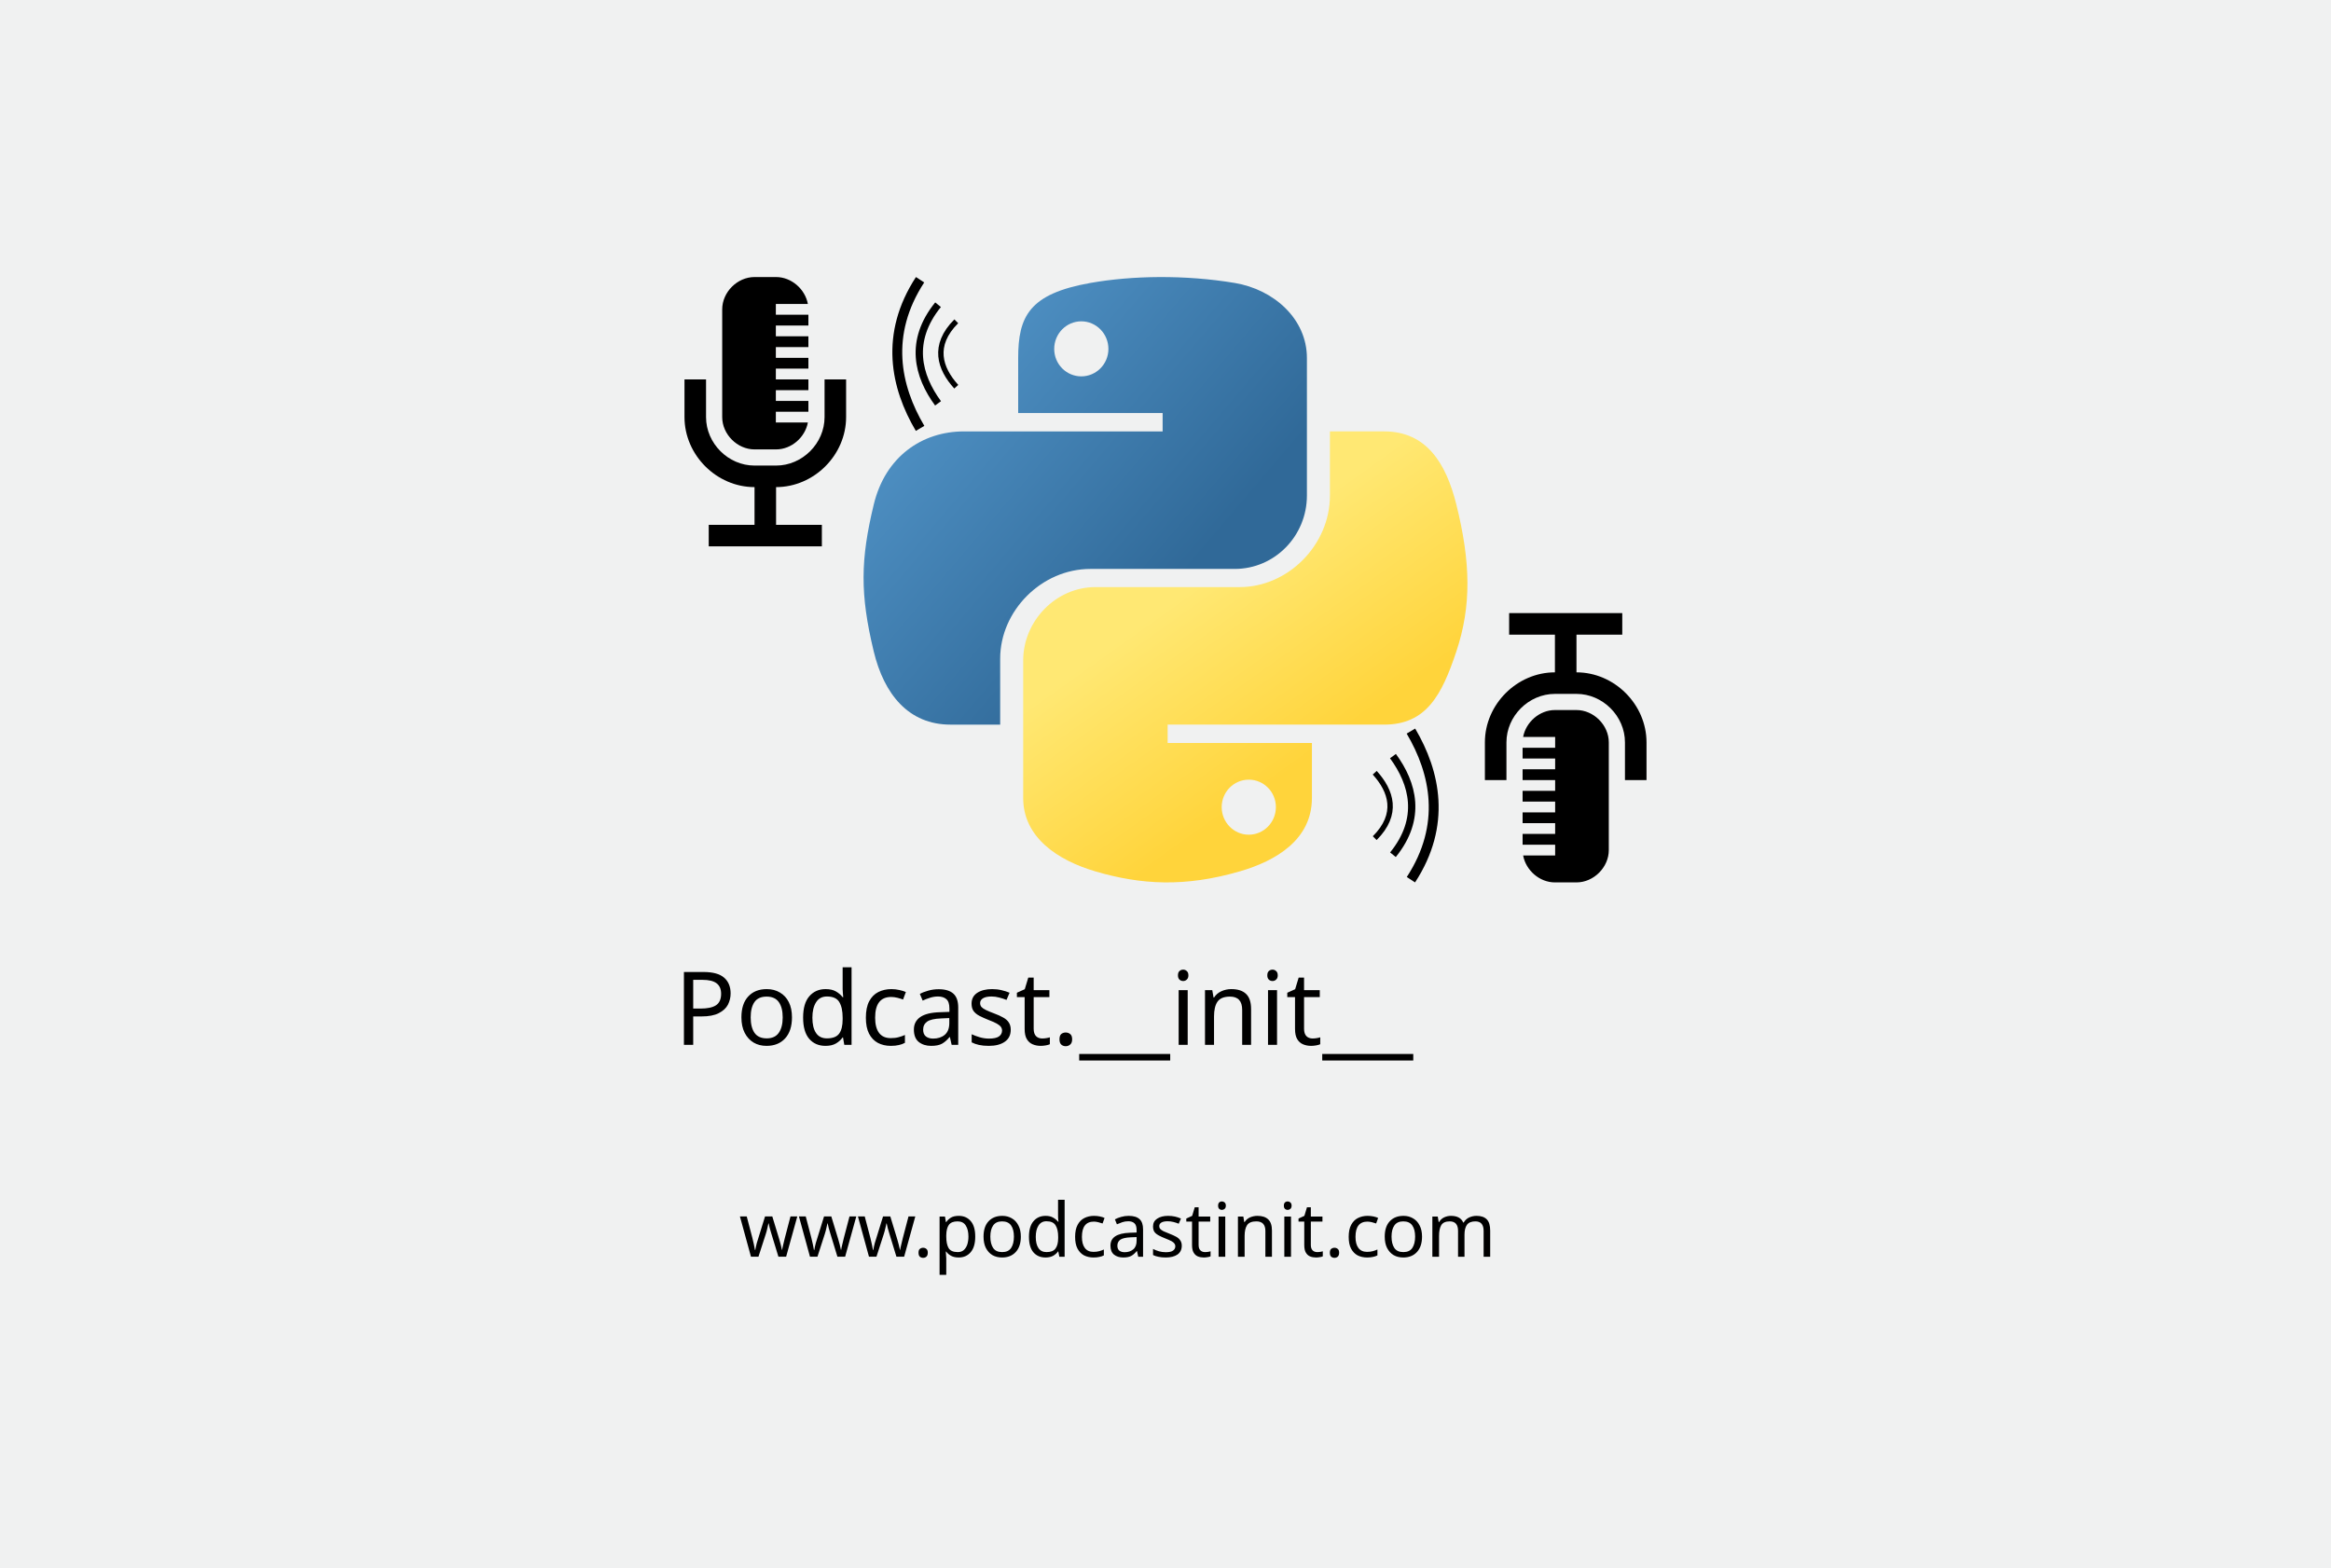
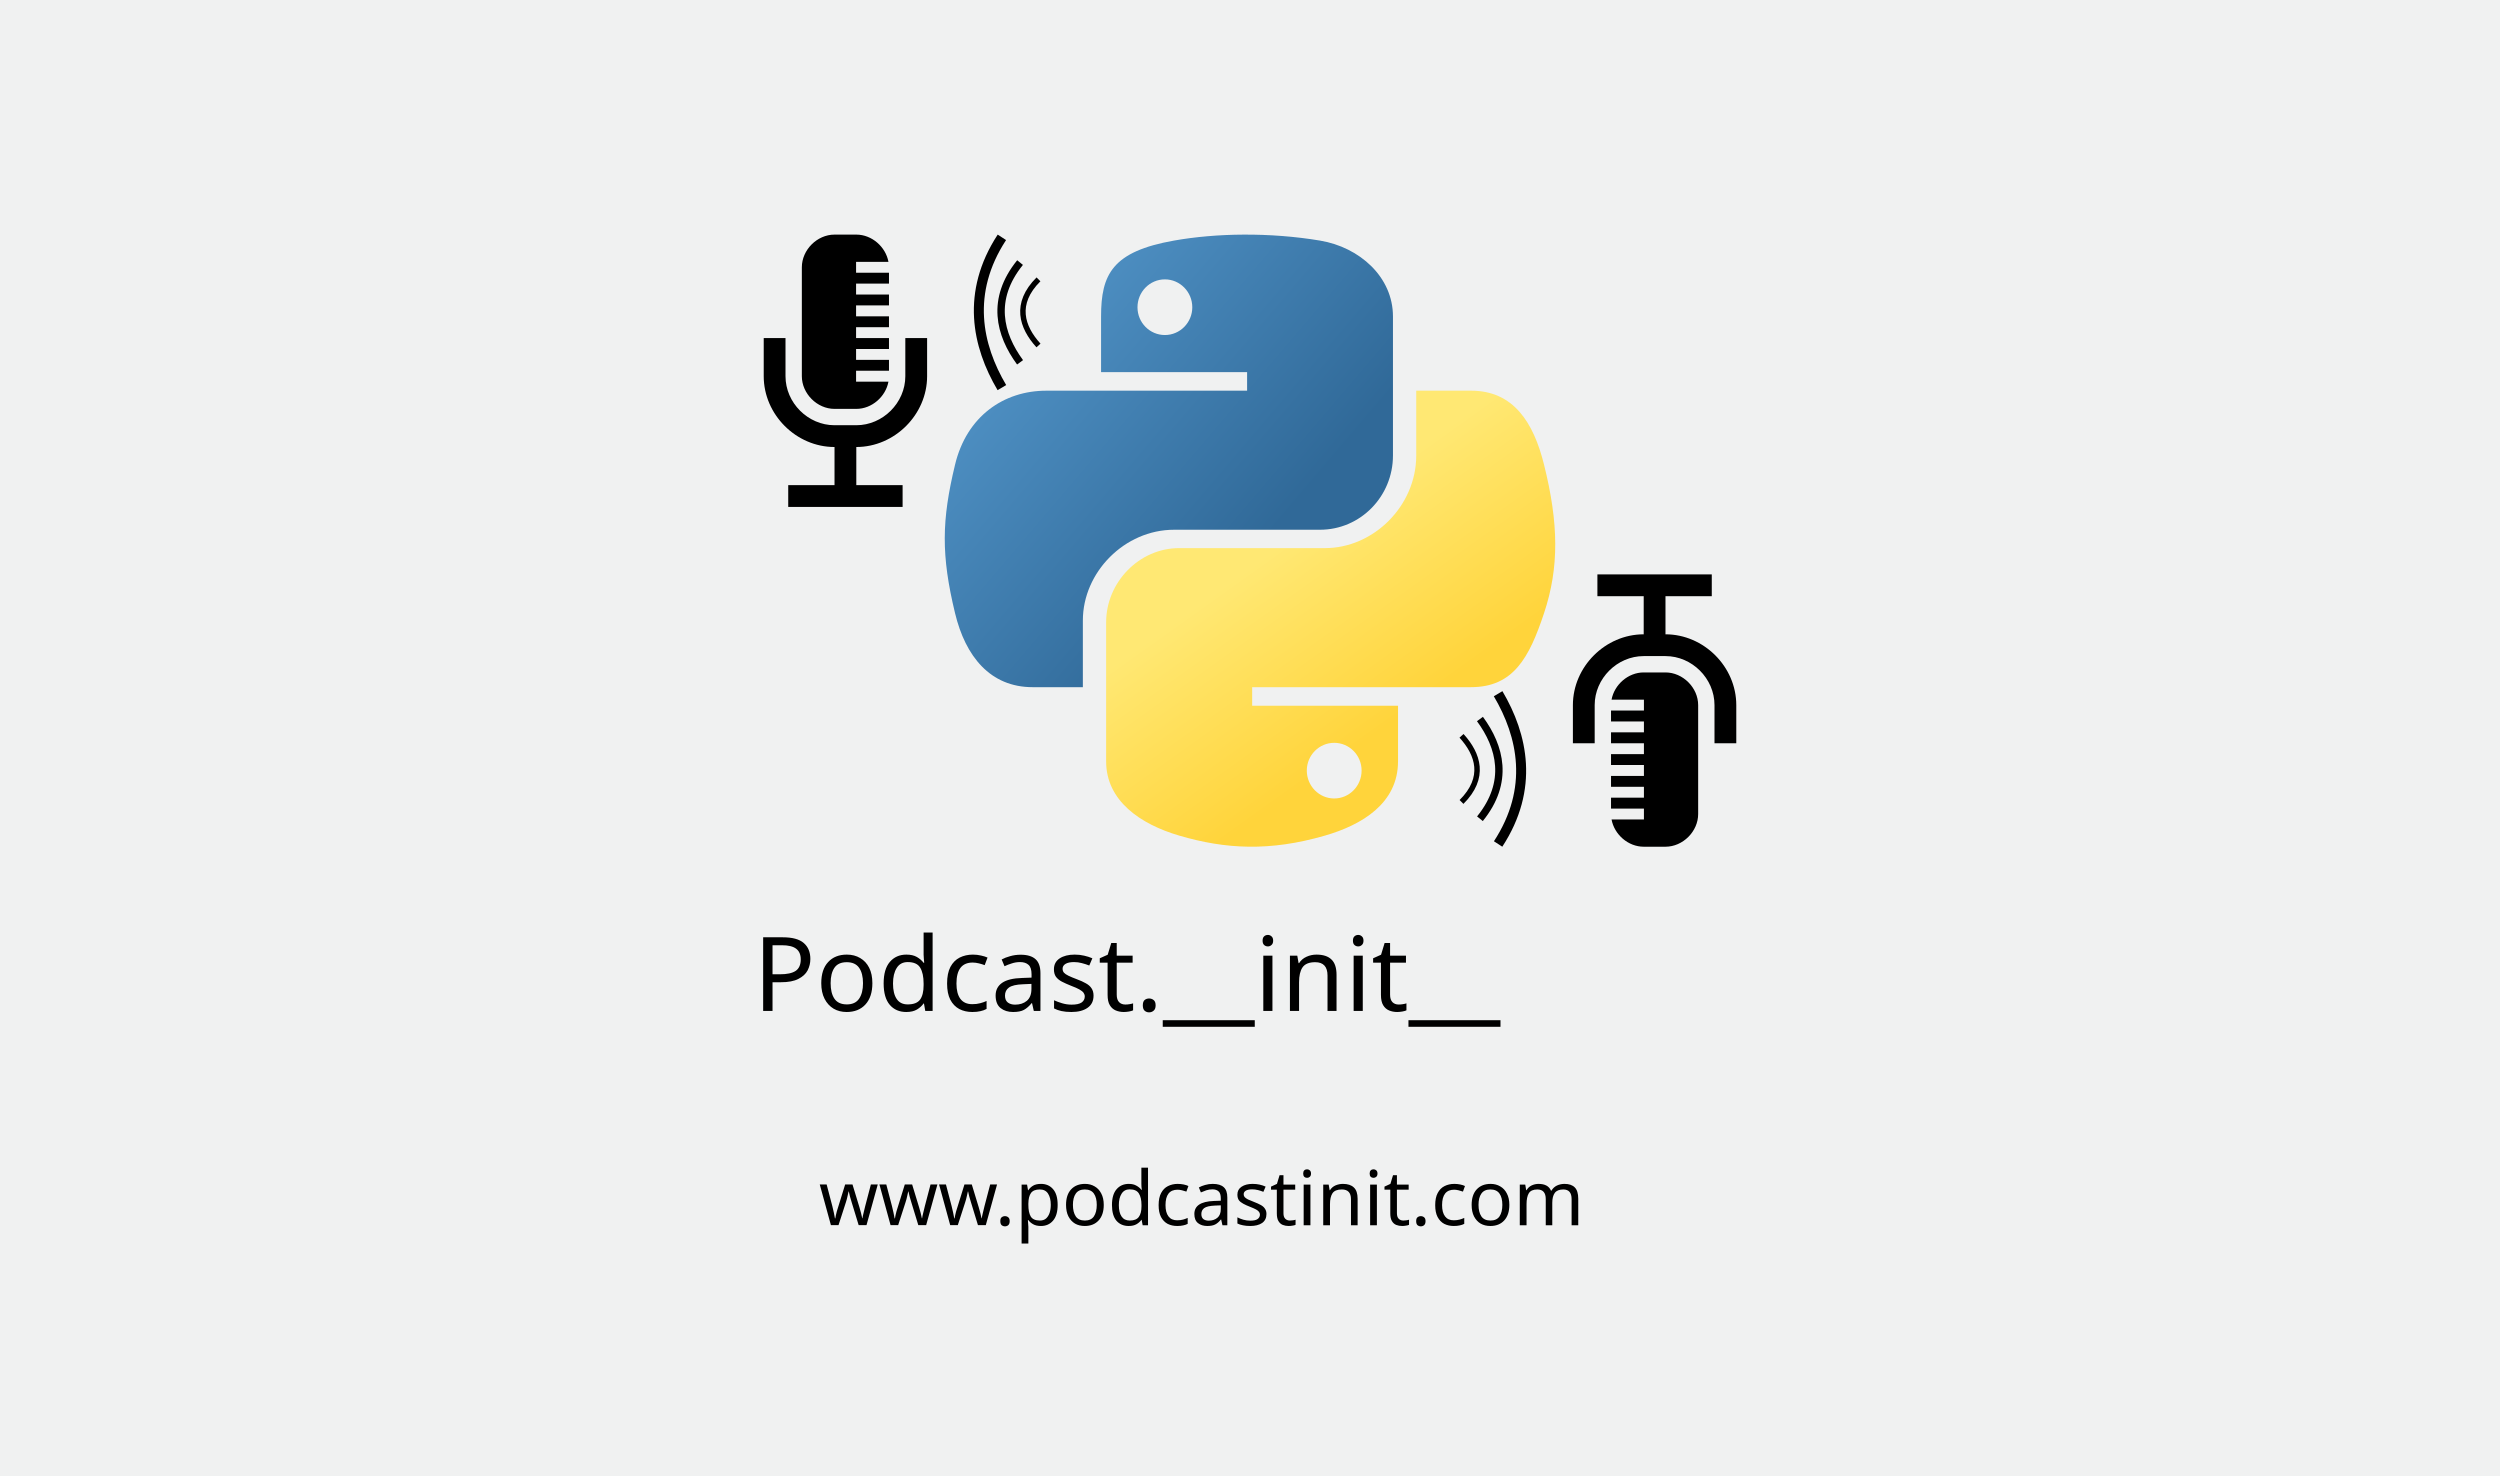
- <svg xmlns="http://www.w3.org/2000/svg" xmlns:xlink="http://www.w3.org/1999/xlink" width="3.45in" height="2.32in" viewBox="0 0 310.5 208.8" id="svg2" version="1.1">
+ <svg xmlns="http://www.w3.org/2000/svg" xmlns:xlink="http://www.w3.org/1999/xlink" width="3.66in" height="2.16in" viewBox="0 0 329.4 194.4" id="svg2" version="1.1">
  <defs id="defs4">
    <linearGradient id="linearGradient2795">
      <stop id="stop2797" offset="0" style="stop-color:#b8b8b8;stop-opacity:0.498;" />
      <stop id="stop2799" offset="1" style="stop-color:#7f7f7f;stop-opacity:0;" />
    </linearGradient>
    <linearGradient id="linearGradient2787">
      <stop id="stop2789" offset="0" style="stop-color:#7f7f7f;stop-opacity:0.5;" />
      <stop id="stop2791" offset="1" style="stop-color:#7f7f7f;stop-opacity:0;" />
    </linearGradient>
    <linearGradient id="linearGradient3676">
      <stop id="stop3678" offset="0" style="stop-color:#b2b2b2;stop-opacity:0.5;" />
      <stop id="stop3680" offset="1" style="stop-color:#b3b3b3;stop-opacity:0;" />
    </linearGradient>
    <linearGradient id="linearGradient3236">
      <stop id="stop3244" offset="0" style="stop-color:#f4f4f4;stop-opacity:1" />
      <stop id="stop3240" offset="1" style="stop-color:white;stop-opacity:1" />
    </linearGradient>
    <linearGradient id="linearGradient4671">
      <stop id="stop4673" offset="0" style="stop-color:#ffd43b;stop-opacity:1;" />
      <stop id="stop4675" offset="1" style="stop-color:#ffe873;stop-opacity:1" />
    </linearGradient>
    <linearGradient id="linearGradient4689">
      <stop id="stop4691" offset="0" style="stop-color:#5a9fd4;stop-opacity:1;" />
      <stop id="stop4693" offset="1" style="stop-color:#306998;stop-opacity:1;" />
    </linearGradient>
    <linearGradient gradientTransform="translate(100.2702,99.61116)" gradientUnits="userSpaceOnUse" xlink:href="#linearGradient4671" id="linearGradient2987" y2="144.757" x2="-65.309" y1="144.757" x1="224.24" />
    <linearGradient gradientTransform="translate(100.2702,99.61116)" gradientUnits="userSpaceOnUse" xlink:href="#linearGradient4689" id="linearGradient2990" y2="76.313" x2="26.67" y1="77.476" x1="172.942" />
    <linearGradient y2="144.757" x2="-65.309" y1="144.757" x1="224.24" gradientTransform="matrix(0.562541,0,0,0.567972,-11.5974,-7.60954)" gradientUnits="userSpaceOnUse" id="linearGradient2255" xlink:href="#linearGradient4671" />
    <linearGradient y2="76.313" x2="26.67" y1="76.176" x1="172.942" gradientTransform="matrix(0.562541,0,0,0.567972,-11.5974,-7.60954)" gradientUnits="userSpaceOnUse" id="linearGradient2258" xlink:href="#linearGradient4689" />
    <radialGradient gradientUnits="userSpaceOnUse" gradientTransform="matrix(1,0,0,0.177966,0,108.7434)" r="29.037" fy="132.286" fx="61.519" cy="132.286" cx="61.519" id="radialGradient2801" xlink:href="#linearGradient2795" />
    <linearGradient id="linearGradient2399">
      <stop id="stop3708" stop-color="#fff" offset="0" />
      <stop id="stop3710" stop-opacity="0" stop-color="#fff" offset="1" />
    </linearGradient>
    <linearGradient id="linearGradient2355">
      <stop id="stop3713" offset="0" />
      <stop id="stop3715" stop-opacity="0" offset="1" />
    </linearGradient>
    <linearGradient y2="35.69" y1="36.69" x2="48.25" x1="41.25" id="linearGradient2258-6" gradientUnits="userSpaceOnUse">
      <stop id="stop3718" stop-color="#c6c6c6" offset="0" />
      <stop id="stop3720" stop-opacity="0" stop-color="#c6c6c6" offset="1" />
    </linearGradient>
    <linearGradient y2="14.047" y1="15.323" x2="14.406" x1="18.329" id="linearGradient2377" gradientUnits="userSpaceOnUse">
      <stop id="stop3723" offset="0" />
      <stop id="stop3725" stop-opacity=".485" offset="1" />
    </linearGradient>
    <linearGradient y2="20.438" y1="15.804" xlink:href="#linearGradient2355" x2="33.969" x1="25.16" id="linearGradient2361" gradientUnits="userSpaceOnUse" />
    <linearGradient y2="43.42" y1="49.111" xlink:href="#linearGradient2399" x2="17.402" x1="16.438" id="linearGradient2405" gradientUnits="userSpaceOnUse" />
    <radialGradient r="11.188" id="radialGradient2238" gradientUnits="userSpaceOnUse" gradientTransform="matrix(1,0,0,0.52514,0,22.02165)" cy="42.09" cx="15.438">
      <stop id="stop3730" stop-color="#b0b0b0" offset="0" />
      <stop id="stop3732" stop-color="#747474" offset="1" />
    </radialGradient>
    <radialGradient r="10.989" id="radialGradient2351" gradientUnits="userSpaceOnUse" gradientTransform="matrix(1.49192,-0.08445108,-0.05874412,3.98672,-9.6468,-20.27595)" cy="6.644" cx="19.558">
      <stop id="stop3735" stop-color="#d5d5d5" offset="0" />
      <stop id="stop3737" stop-color="#a0a0a0" offset="1" />
    </radialGradient>
    <radialGradient r="2.27" id="radialGradient2413" gradientUnits="userSpaceOnUse" gradientTransform="matrix(0.43533,0,0,0.43533,18.91658,12.49341)" cy="20.538" cx="33.5">
      <stop id="stop3740" stop-color="#d5d5d5" offset="0" />
      <stop id="stop3742" stop-color="#747474" offset="1" />
    </radialGradient>
    <radialGradient xlink:href="#linearGradient2355" r="16.438" id="radialGradient2248" gradientUnits="userSpaceOnUse" gradientTransform="matrix(1,0,0,0.42586,0,23.53992)" cy="41" cx="25.188" />
    <radialGradient xlink:href="#linearGradient2399" r="12.494" id="radialGradient2343" gradientUnits="userSpaceOnUse" gradientTransform="matrix(2.53075,0,0,2.29601,-31.03641,-6.69986)" cy="5.712" cx="20.275" />
    <radialGradient xlink:href="#linearGradient2355" r="16.438" id="radialGradient2248-4" gradientUnits="userSpaceOnUse" gradientTransform="matrix(1,0,0,0.42586,0,23.53992)" cy="41" cx="25.188" />
    <radialGradient r="11.188" id="radialGradient2238-6" gradientUnits="userSpaceOnUse" gradientTransform="matrix(1,0,0,0.52514,0,22.02165)" cy="42.09" cx="15.438">
      <stop id="stop3730-8" stop-color="#b0b0b0" offset="0" />
      <stop id="stop3732-8" stop-color="#747474" offset="1" />
    </radialGradient>
    <linearGradient y2="35.69" y1="36.69" x2="48.25" x1="41.25" id="linearGradient2258-6-5" gradientUnits="userSpaceOnUse">
      <stop id="stop3718-0" stop-color="#c6c6c6" offset="0" />
      <stop id="stop3720-3" stop-opacity="0" stop-color="#c6c6c6" offset="1" />
    </linearGradient>
    <radialGradient r="10.989" id="radialGradient2351-9" gradientUnits="userSpaceOnUse" gradientTransform="matrix(1.49192,-0.08445108,-0.05874412,3.98672,-9.6468,-20.27595)" cy="6.644" cx="19.558">
      <stop id="stop3735-9" stop-color="#d5d5d5" offset="0" />
      <stop id="stop3737-8" stop-color="#a0a0a0" offset="1" />
    </radialGradient>
    <radialGradient xlink:href="#linearGradient2399" r="12.494" id="radialGradient2343-4" gradientUnits="userSpaceOnUse" gradientTransform="matrix(2.53075,0,0,2.29601,-31.03641,-6.69986)" cy="5.712" cx="20.275" />
    <radialGradient r="2.27" id="radialGradient2413-4" gradientUnits="userSpaceOnUse" gradientTransform="matrix(0.43533,0,0,0.43533,18.91658,12.49341)" cy="20.538" cx="33.5">
      <stop id="stop3740-6" stop-color="#d5d5d5" offset="0" />
      <stop id="stop3742-2" stop-color="#747474" offset="1" />
    </radialGradient>
    <linearGradient y2="20.438" y1="15.804" xlink:href="#linearGradient2355" x2="33.969" x1="25.16" id="linearGradient2361-4" gradientUnits="userSpaceOnUse" />
    <linearGradient y2="43.42" y1="49.111" xlink:href="#linearGradient2399" x2="17.402" x1="16.438" id="linearGradient2405-0" gradientUnits="userSpaceOnUse" />
    <radialGradient cx="25.188" cy="41" gradientTransform="matrix(1,0,0,0.42586,0,23.53992)" gradientUnits="userSpaceOnUse" id="radialGradient2248-4-2" r="16.438" xlink:href="#linearGradient2355" />
    <radialGradient cx="15.438" cy="42.09" gradientTransform="matrix(1,0,0,0.52514,0,22.02165)" gradientUnits="userSpaceOnUse" id="radialGradient2238-6-0" r="11.188">
      <stop offset="0" stop-color="#b0b0b0" id="stop3730-8-8" />
      <stop offset="1" stop-color="#747474" id="stop3732-8-1" />
    </radialGradient>
    <radialGradient cx="19.558" cy="6.644" gradientTransform="matrix(1.49192,-0.08445108,-0.05874412,3.98672,-9.6468,-20.27595)" gradientUnits="userSpaceOnUse" id="radialGradient2351-9-4" r="10.989">
      <stop offset="0" stop-color="#d5d5d5" id="stop3735-9-3" />
      <stop offset="1" stop-color="#a0a0a0" id="stop3737-8-6" />
    </radialGradient>
    <radialGradient cx="20.275" cy="5.712" gradientTransform="matrix(2.53075,0,0,2.29601,-31.03641,-6.69986)" gradientUnits="userSpaceOnUse" id="radialGradient2343-4-9" r="12.494" xlink:href="#linearGradient2399" />
    <radialGradient cx="33.5" cy="20.538" gradientTransform="matrix(0.43533,0,0,0.43533,18.91658,12.49341)" gradientUnits="userSpaceOnUse" id="radialGradient2413-4-3" r="2.27">
      <stop offset="0" stop-color="#d5d5d5" id="stop3740-6-3" />
      <stop offset="1" stop-color="#747474" id="stop3742-2-3" />
    </radialGradient>
    <linearGradient gradientUnits="userSpaceOnUse" id="linearGradient7219" x1="16.438" x2="17.402" xlink:href="#linearGradient2399" y1="49.111" y2="43.42" />
    <linearGradient xlink:href="#linearGradient4671" id="linearGradient1475" gradientUnits="userSpaceOnUse" gradientTransform="matrix(0.562541,0,0,0.567972,301.9407,459.0252)" x1="150.961" y1="192.352" x2="112.031" y2="137.273" />
    <linearGradient xlink:href="#linearGradient4689" id="linearGradient1478" gradientUnits="userSpaceOnUse" gradientTransform="matrix(0.562541,0,0,0.567972,301.0102,459.0252)" x1="26.649" y1="20.604" x2="135.665" y2="114.398" />
    <radialGradient cx="25.188" cy="41" gradientTransform="matrix(1,0,0,0.42586,0,23.53992)" gradientUnits="userSpaceOnUse" id="radialGradient2248-6" r="16.438" xlink:href="#linearGradient2355" />
    <radialGradient cx="15.438" cy="42.09" gradientTransform="matrix(1,0,0,0.52514,0,22.02165)" gradientUnits="userSpaceOnUse" id="radialGradient2238-3" r="11.188">
      <stop offset="0" stop-color="#b0b0b0" id="stop3730-0" />
      <stop offset="1" stop-color="#747474" id="stop3732-5" />
    </radialGradient>
    <radialGradient cx="19.558" cy="6.644" gradientTransform="matrix(1.49192,-0.08445108,-0.05874412,3.98672,-9.6468,-20.27595)" gradientUnits="userSpaceOnUse" id="radialGradient2351-5" r="10.989">
      <stop offset="0" stop-color="#d5d5d5" id="stop3735-1" />
      <stop offset="1" stop-color="#a0a0a0" id="stop3737-4" />
    </radialGradient>
    <radialGradient cx="20.275" cy="5.712" gradientTransform="matrix(2.53075,0,0,2.29601,-31.03641,-6.69986)" gradientUnits="userSpaceOnUse" id="radialGradient2343-6" r="12.494" xlink:href="#linearGradient2399" />
    <radialGradient cx="33.5" cy="20.538" gradientTransform="matrix(0.43533,0,0,0.43533,18.91658,12.49341)" gradientUnits="userSpaceOnUse" id="radialGradient2413-5" r="2.27">
      <stop offset="0" stop-color="#d5d5d5" id="stop3740-4" />
      <stop offset="1" stop-color="#747474" id="stop3742-0" />
    </radialGradient>
  </defs>
-   <g id="layer2" transform="translate(0,-843.5622)" />
-   <g id="layer1" transform="translate(0,-843.5622)">
-     <rect style="fill:#a6a8a9;fill-opacity:0.359;stroke:#666666;stroke-width:0;stroke-linecap:butt;stroke-linejoin:miter;stroke-miterlimit:4;stroke-dasharray:none;stroke-opacity:0.234;opacity:0.447" id="rect4671" width="313.673" height="210.366" x="-0.96" y="843.31" />
-     <g id="g4258" transform="translate(2.1457672e-6,0)">
+   <g id="layer2" transform="translate(0,-857.9622)" />
+   <g id="layer1" transform="translate(0,-857.9622)">
+     <rect style="opacity:0.447;fill:#a6a8a9;fill-opacity:0.359;stroke:#666666;stroke-width:0;stroke-linecap:butt;stroke-linejoin:miter;stroke-miterlimit:4;stroke-dasharray:none;stroke-opacity:0.234" id="rect4671" width="378.019" height="264.813" x="-25.708" y="830.582" />
+     <g id="g4258" transform="translate(9.450024,8.400593)">
      <text transform="scale(1.000019,0.9999806)" id="text4610" y="982.781" x="89.79" style="font-style:normal;font-variant:normal;font-weight:normal;font-stretch:normal;font-size:13.586px;line-height:100%;font-family:'Source Code Pro';-inkscape-font-specification:'Source Code Pro, Normal';text-align:start;letter-spacing:0px;word-spacing:0px;writing-mode:lr-tb;text-anchor:start;fill:#000000;fill-opacity:1;stroke:none;stroke-width:1px;stroke-linecap:butt;stroke-linejoin:miter;stroke-opacity:1" xml:space="preserve">
        <tspan y="982.781" x="89.79" id="tspan4612">Podcast.__init__</tspan>
      </text>
      <flowRoot style="font-style:normal;font-variant:normal;font-weight:normal;font-stretch:normal;font-size:8.114px;line-height:125%;font-family:Inconsolata;-inkscape-font-specification:Inconsolata;text-align:center;letter-spacing:0px;word-spacing:0px;text-anchor:middle;fill:#306998;fill-opacity:1;stroke:none;stroke-width:1px;stroke-linecap:butt;stroke-linejoin:miter;stroke-opacity:1" id="flowRoot4634" xml:space="preserve">
        <flowRegion id="flowRegion4636">
          <rect style="font-style:normal;font-variant:normal;font-weight:normal;font-stretch:normal;font-size:8.114px;font-family:Inconsolata;-inkscape-font-specification:Inconsolata;text-align:center;text-anchor:middle;fill:#306998;fill-opacity:1" y="988.895" x="19.684" height="16.659" width="271.35" id="rect4638" />
        </flowRegion>
        <flowPara id="flowPara4642" style="font-style:normal;font-variant:normal;font-weight:normal;font-stretch:normal;font-size:8.75px;line-height:125%;font-family:Inconsolata;-inkscape-font-specification:'Inconsolata, Normal';text-align:center;writing-mode:lr-tb;text-anchor:middle;fill:#306998;fill-opacity:1">The Podcast About Python and The People Who Make It Great</flowPara>
      </flowRoot>
      <text id="text4349" y="1011.001" x="98.455" style="font-style:normal;font-weight:normal;font-size:40.582px;line-height:125%;font-family:Sans;letter-spacing:0px;word-spacing:0px;fill:#000000;fill-opacity:1;stroke:none;stroke-width:1px;stroke-linecap:butt;stroke-linejoin:miter;stroke-opacity:1" xml:space="preserve">
        <tspan style="font-style:normal;font-variant:normal;font-weight:normal;font-stretch:normal;font-size:10px;line-height:125%;font-family:'Source Code Pro';-inkscape-font-specification:'Source Code Pro, Normal';text-align:start;writing-mode:lr-tb;text-anchor:start" y="1011.001" x="98.455" id="tspan4351">www.podcastinit.com</tspan>
      </text>
    </g>
-     <g transform="matrix(0.7176177,0,0,0.7176177,-111.7377,542.6702)" id="layer1-2">
+     <g transform="matrix(0.7176177,0,0,0.7176177,-102.2876,551.0708)" id="layer1-2">
      <g id="g4229">
        <path style="fill:url(#linearGradient1478);fill-opacity:1" d="m 370.92,470.729 c -4.584,0.021 -8.961,0.412 -12.812,1.094 -11.346,2.005 -13.406,6.2 -13.406,13.938 l 0,10.219 26.812,0 0,3.406 -26.812,0 -10.062,0 c -7.792,0 -14.616,4.684 -16.75,13.594 -2.462,10.213 -2.571,16.586 0,27.25 1.906,7.938 6.458,13.594 14.25,13.594 l 9.219,0 0,-12.25 c 0,-8.85 7.657,-16.656 16.75,-16.656 l 26.781,0 c 7.455,0 13.406,-6.138 13.406,-13.625 l 0,-25.531 c 0,-7.266 -6.13,-12.725 -13.406,-13.938 -4.606,-0.767 -9.385,-1.115 -13.969,-1.094 z m -14.5,8.219 c 2.77,0 5.031,2.299 5.031,5.125 -1e-5,2.816 -2.262,5.094 -5.031,5.094 -2.779,0 -5.031,-2.277 -5.031,-5.094 -1e-5,-2.826 2.252,-5.125 5.031,-5.125 z" id="path1948" />
        <path style="fill:url(#linearGradient1475);fill-opacity:1" d="m 402.569,499.385 0,11.906 c 0,9.231 -7.826,17 -16.75,17 l -26.781,0 c -7.336,0 -13.406,6.278 -13.406,13.625 l 0,25.531 c 0,7.266 6.319,11.54 13.406,13.625 8.487,2.496 16.626,2.947 26.781,0 6.75,-1.954 13.406,-5.888 13.406,-13.625 l 0,-10.219 -26.781,0 0,-3.406 26.781,0 13.406,0 c 7.792,0 10.696,-5.435 13.406,-13.594 2.799,-8.399 2.68,-16.476 0,-27.25 -1.926,-7.757 -5.604,-13.594 -13.406,-13.594 l -10.062,0 z m -15.062,64.656 c 2.779,10e-6 5.031,2.277 5.031,5.094 -10e-6,2.826 -2.252,5.125 -5.031,5.125 -2.77,0 -5.031,-2.299 -5.031,-5.125 0,-2.816 2.262,-5.094 5.031,-5.094 z" id="path1950" />
        <path d="m 308.762,489.728 0,7 c 0,4.878 -4.121,9 -9,9 l -4,0 c -4.878,0 -9,-4.122 -9,-9 l 0,-7 -4,0 0,7 c 0,7.047 5.953,13 13,13 l 0,7 -8.5,0 0,4 21,0 0,-4 -8.5,0 0,-7 c 7.047,0 13,-5.953 13,-13 l 0,-7 -4,0 z" id="path9980" />
        <path d="m 295.762,502.728 4,0 c 2.857,0 5.394,-2.241 5.902,-5 l -5.944,0 0,-2 6.042,0 0,-2 -6.042,0 0,-2 6.042,0 0,-2 -6.042,0 0,-2 6.042,0 0,-2 -6.042,0 0,-2 6.042,0 0,-2 -6.042,0 0,-2 6.042,0 0,-2 -6.042,0 0,-2 5.944,0 c -0.508,-2.759 -3.045,-5 -5.902,-5 l -4,0 c -3.196,0 -6,2.804 -6,6 l 0,20 c 0,3.196 2.804,6 6,6 z" id="path9982" />
        <path d="m 435.333,564.117 0,-7 c 0,-4.878 4.121,-9 9,-9 l 4,0 c 4.878,0 9,4.122 9,9 l 0,7 4,0 0,-7 c 0,-7.047 -5.953,-13 -13,-13 l 0,-7 8.5,0 0,-4 -21,0 0,4 8.5,0 0,7 c -7.047,0 -13,5.953 -13,13 l 0,7 4,0 z" id="path9980-7" />
        <path d="m 448.333,551.117 -4,0 c -2.857,0 -5.394,2.241 -5.902,5 l 5.944,0 0,2 -6.042,0 0,2 6.042,0 0,2 -6.042,0 0,2 6.042,0 0,2 -6.042,0 0,2 6.042,0 0,2 -6.042,0 0,2 6.042,0 0,2 -6.042,0 0,2 6.042,0 0,2 -5.944,0 c 0.508,2.759 3.045,5 5.902,5 l 4,0 c 3.196,0 6,-2.804 6,-6 l 0,-20 c 0,-3.196 -2.804,-6 -6,-6 z" id="path9982-8" />
        <g id="g4224">
          <g id="g4220">
            <path style="fill:none;fill-rule:evenodd;stroke:#000000;stroke-width:1px;stroke-linecap:butt;stroke-linejoin:miter;stroke-opacity:1" d="m 410.883,562.756 c 3.079,3.388 4.484,7.672 0,12.143" id="path10015" />
            <path style="fill:none;fill-rule:evenodd;stroke:#000000;stroke-width:1.355px;stroke-linecap:butt;stroke-linejoin:miter;stroke-opacity:1" d="m 414.266,559.666 c 3.75,5.11 5.462,11.57 0,18.314" id="path10015-7" />
          </g>
        </g>
        <path style="fill:none;fill-rule:evenodd;stroke:#000000;stroke-width:1.833px;stroke-linecap:butt;stroke-linejoin:miter;stroke-opacity:1" d="m 417.602,555.022 c 4.552,7.699 6.631,17.433 0,27.593" id="path10015-7-8" />
        <g id="g4216">
          <path id="path10015-5" d="m 333.211,491.088 c -3.079,-3.388 -4.484,-7.672 0,-12.143" style="fill:none;fill-rule:evenodd;stroke:#000000;stroke-width:1px;stroke-linecap:butt;stroke-linejoin:miter;stroke-opacity:1" />
          <path id="path10015-7-3" d="m 329.828,494.178 c -3.75,-5.11 -5.462,-11.57 0,-18.314" style="fill:none;fill-rule:evenodd;stroke:#000000;stroke-width:1.355px;stroke-linecap:butt;stroke-linejoin:miter;stroke-opacity:1" />
        </g>
        <path style="fill:none;fill-rule:evenodd;stroke:#000000;stroke-width:1.833px;stroke-linecap:butt;stroke-linejoin:miter;stroke-opacity:1" d="m 326.492,498.822 c -4.552,-7.699 -6.631,-17.433 0,-27.593" id="path10015-7-8-3" />
      </g>
    </g>
  </g>
</svg>
